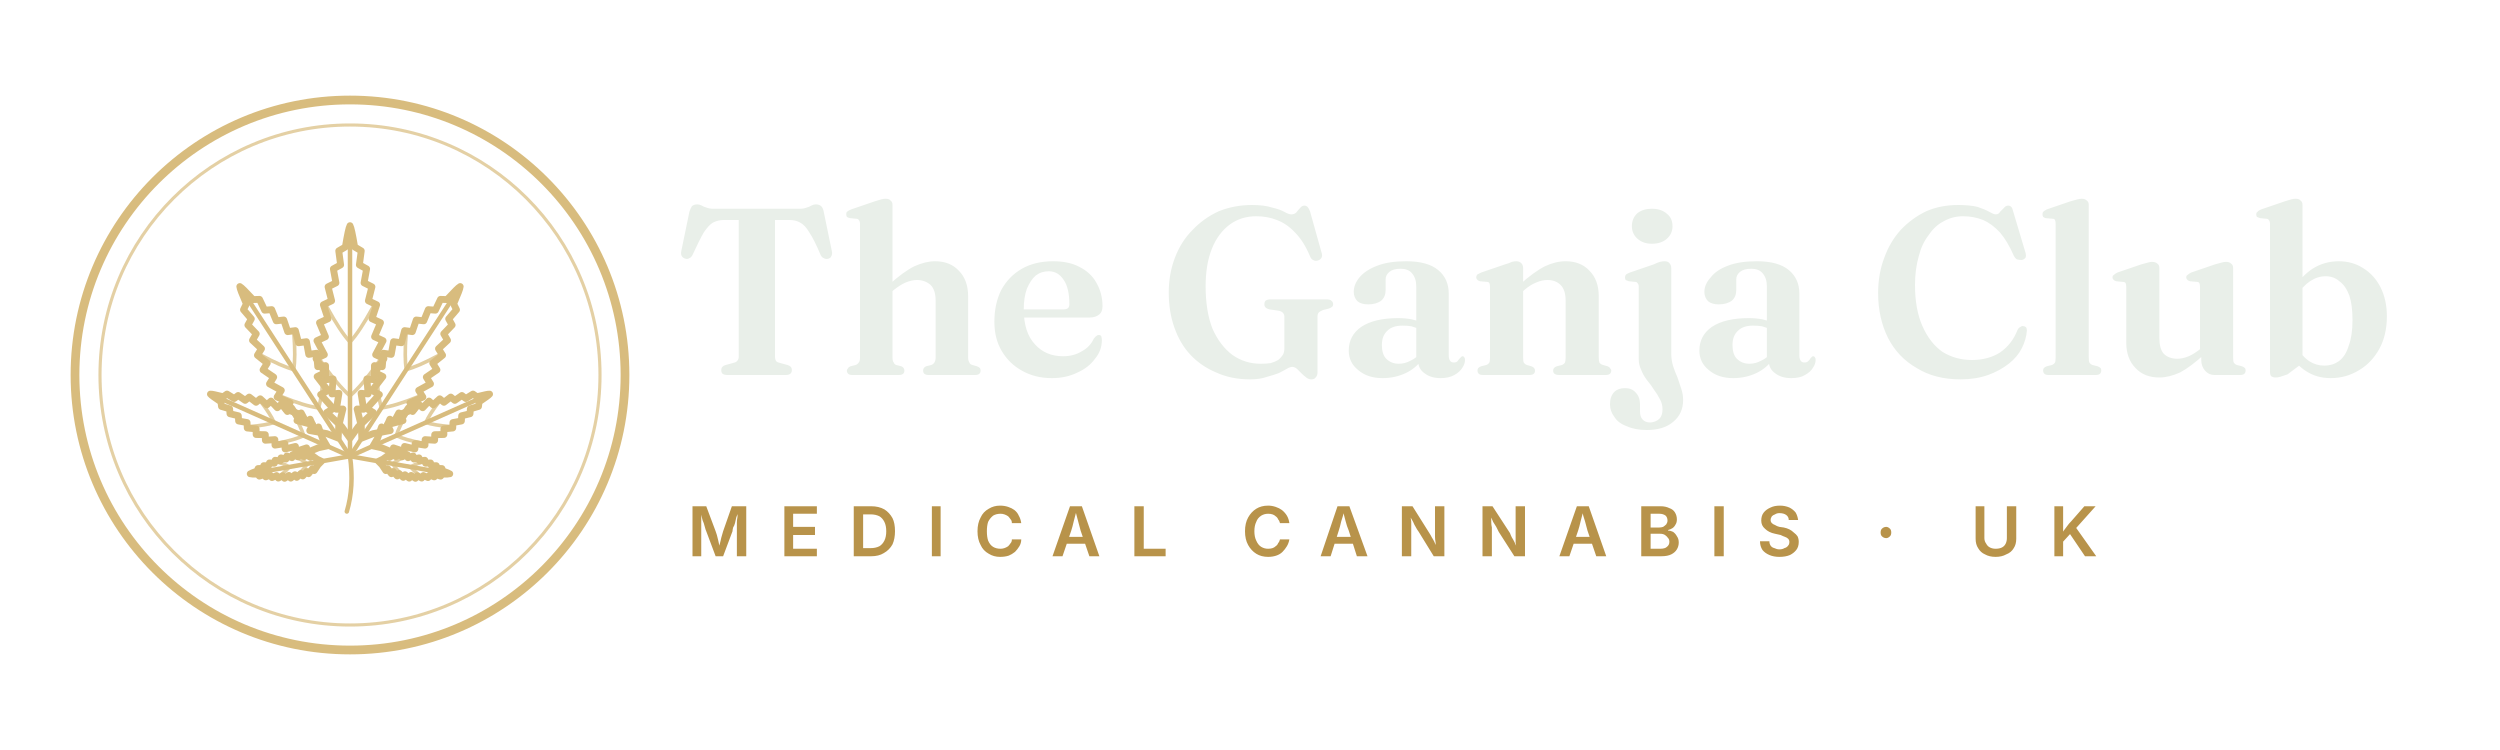
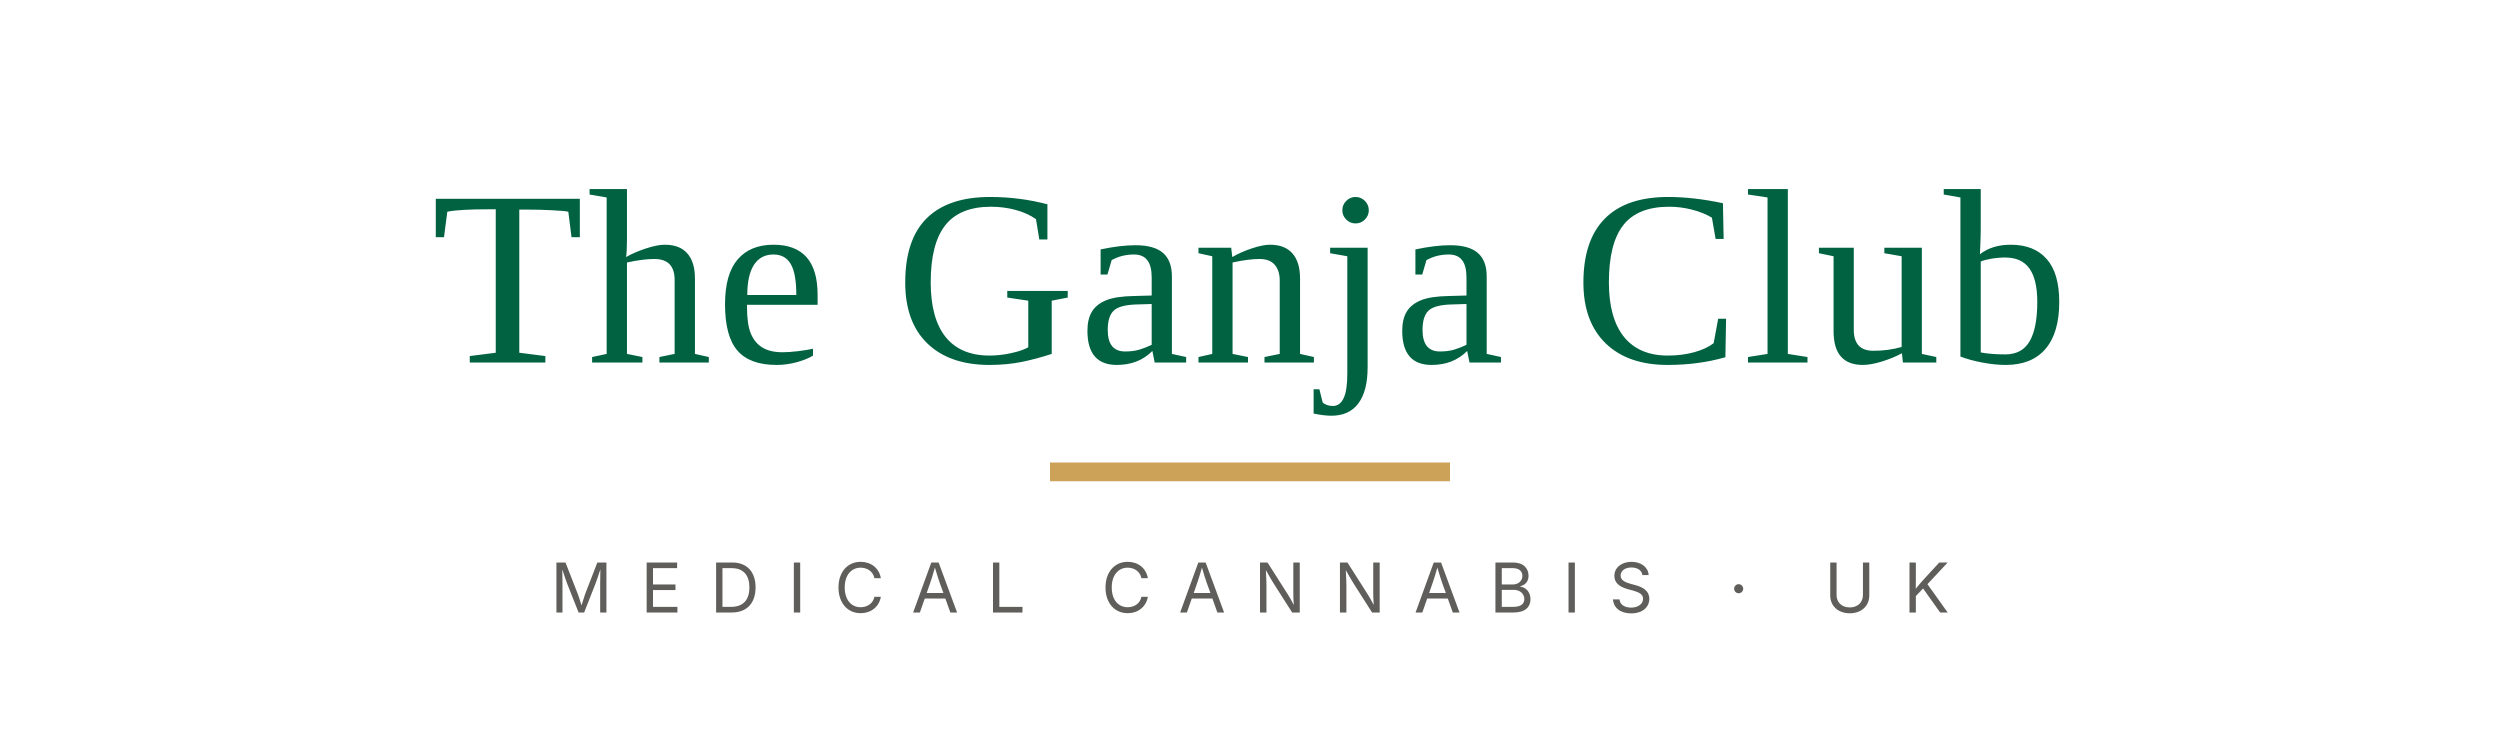
- <svg xmlns="http://www.w3.org/2000/svg" viewBox="0 0 400 120" role="img" aria-label="The Ganja Club — Medical Cannabis, UK">
-   <style>.wm{fill:#E9EFE9} @media (prefers-color-scheme: light){ .ctx-auto .wm{fill:#1B2420} .ctx-auto .plate{stroke:#1F4A38} .ctx-auto .plate-ln *{stroke:#1F4A38} }</style>
-   <circle cx="56" cy="60" r="44" fill="none" stroke="#D8BC7E" stroke-width="1.4" class="plate" />
-   <circle cx="56" cy="60" r="40" fill="none" stroke="#D8BC7E" stroke-width="0.5" opacity="0.7" class="plate" />
-   <g transform="translate(56,73)" class="plate-ln">
-     <g fill="none" stroke="#D8BC7E" stroke-linecap="round" stroke-linejoin="round">
-       <path d="M0,0 L0.00,-2.89" stroke-width="0.72" />
-       <path d="M 0.00,-2.89 L 1.35,-4.76 L 3.72,-7.00 L 2.67,-7.63 L 4.70,-9.87 L 3.53,-10.51 L 5.26,-12.75 L 3.98,-13.38 L 5.43,-15.62 L 4.10,-16.25 L 5.29,-18.49 L 3.93,-19.12 L 4.88,-21.37 L 3.52,-22.00 L 4.26,-24.24 L 2.94,-24.87 L 3.51,-27.11 L 2.25,-27.74 L 2.66,-29.98 L 1.50,-30.62 L 1.80,-32.86 L 0.74,-33.49 Q 0.24,-36.48 0.00,-36.89 Q -0.24,-36.48 -0.74,-33.49 L -1.80,-32.86 L -1.50,-30.62 L -2.66,-29.98 L -2.25,-27.74 L -3.51,-27.11 L -2.94,-24.87 L -4.26,-24.24 L -3.52,-22.00 L -4.88,-21.37 L -3.93,-19.12 L -5.29,-18.49 L -4.10,-16.25 L -5.43,-15.62 L -3.98,-13.38 L -5.26,-12.75 L -3.53,-10.51 L -4.70,-9.87 L -2.67,-7.63 L -3.72,-7.00 L -1.35,-4.76 Z" stroke-width="1.1" />
-       <path d="M 0.00,-3.91 L 0.00,-35.70" stroke-width="0.72" />
-       <path d="M 0.00,-9.66 Q 1.96,-11.33 4.67,-15.21" stroke-width="0.58" opacity="0.75" />
-       <path d="M 0.00,-9.66 Q -1.96,-11.33 -4.67,-15.21" stroke-width="0.58" opacity="0.75" />
-       <path d="M 0.00,-18.28 Q 1.54,-19.95 3.67,-23.83" stroke-width="0.58" opacity="0.75" />
-       <path d="M 0.00,-18.28 Q -1.54,-19.95 -3.67,-23.83" stroke-width="0.58" opacity="0.75" />
-       <path d="M0,0 L-1.89,-2.91" stroke-width="0.72" />
-       <path d="M -1.89,-2.91 L -1.80,-4.86 L -1.14,-7.56 L -2.18,-7.52 L -1.77,-10.07 L -2.90,-9.97 L -2.70,-12.37 L -3.90,-12.24 L -3.91,-14.50 L -5.16,-14.33 L -5.35,-16.48 L -6.60,-16.30 L -6.97,-18.33 L -8.23,-18.16 L -8.74,-20.10 L -9.97,-19.94 L -10.60,-21.80 L -11.80,-21.67 L -12.53,-23.46 L -13.66,-23.37 L -14.48,-25.10 L -15.53,-25.07 Q -17.27,-26.96 -17.63,-27.15 Q -17.61,-26.74 -16.58,-24.38 L -17.04,-23.44 L -15.79,-21.98 L -16.34,-20.99 L -15.00,-19.59 L -15.60,-18.55 L -14.16,-17.21 L -14.81,-16.16 L -13.24,-14.90 L -13.91,-13.82 L -12.21,-12.66 L -12.88,-11.58 L -10.99,-10.54 L -11.66,-9.47 L -9.59,-8.54 L -10.20,-7.50 L -7.93,-6.70 L -8.48,-5.71 L -5.99,-5.05 L -6.44,-4.11 L -3.71,-3.62 Z" stroke-width="1.1" />
-       <path d="M -2.36,-3.64 L -17.08,-26.30" stroke-width="0.72" />
-       <path d="M -5.03,-7.74 Q -4.39,-9.83 -4.26,-13.85" stroke-width="0.58" opacity="0.75" />
-       <path d="M -5.03,-7.74 Q -7.19,-8.01 -10.92,-9.53" stroke-width="0.58" opacity="0.75" />
-       <path d="M -9.01,-13.88 Q -8.69,-15.78 -8.97,-19.54" stroke-width="0.58" opacity="0.75" />
-       <path d="M -9.01,-13.88 Q -10.88,-14.36 -14.20,-16.14" stroke-width="0.58" opacity="0.75" />
-       <path d="M0,0 L1.89,-2.91" stroke-width="0.72" />
-       <path d="M 1.89,-2.91 L 3.71,-3.62 L 6.44,-4.11 L 5.99,-5.05 L 8.48,-5.71 L 7.93,-6.70 L 10.20,-7.50 L 9.59,-8.54 L 11.66,-9.47 L 10.99,-10.54 L 12.88,-11.58 L 12.21,-12.66 L 13.91,-13.82 L 13.24,-14.90 L 14.81,-16.16 L 14.16,-17.21 L 15.60,-18.55 L 15.00,-19.59 L 16.34,-20.99 L 15.79,-21.98 L 17.04,-23.44 L 16.58,-24.38 Q 17.61,-26.74 17.63,-27.15 Q 17.27,-26.96 15.53,-25.07 L 14.48,-25.10 L 13.66,-23.37 L 12.53,-23.46 L 11.80,-21.67 L 10.60,-21.80 L 9.97,-19.94 L 8.74,-20.10 L 8.23,-18.16 L 6.97,-18.33 L 6.60,-16.30 L 5.35,-16.48 L 5.16,-14.33 L 3.91,-14.50 L 3.90,-12.24 L 2.70,-12.37 L 2.90,-9.97 L 1.77,-10.07 L 2.18,-7.52 L 1.14,-7.56 L 1.80,-4.86 Z" stroke-width="1.1" />
-       <path d="M 2.36,-3.64 L 17.08,-26.30" stroke-width="0.72" />
-       <path d="M 5.03,-7.74 Q 7.19,-8.01 10.92,-9.53" stroke-width="0.58" opacity="0.75" />
-       <path d="M 5.03,-7.74 Q 4.39,-9.83 4.26,-13.85" stroke-width="0.58" opacity="0.75" />
-       <path d="M 9.01,-13.88 Q 10.88,-14.36 14.20,-16.14" stroke-width="0.58" opacity="0.75" />
-       <path d="M 9.01,-13.88 Q 8.69,-15.78 8.97,-19.54" stroke-width="0.58" opacity="0.75" />
-       <path d="M0,0 L-3.70,-1.65" stroke-width="0.72" />
-       <path d="M -3.70,-1.65 L -4.39,-2.84 L -5.05,-4.69 L -5.65,-4.27 L -6.38,-5.93 L -7.01,-5.44 L -7.81,-6.93 L -8.47,-6.39 L -9.35,-7.73 L -10.02,-7.16 L -10.96,-8.35 L -11.63,-7.76 L -12.64,-8.83 L -13.31,-8.23 L -14.36,-9.19 L -15.03,-8.63 L -16.12,-9.47 L -16.77,-8.94 L -17.90,-9.72 L -18.53,-9.24 L -19.68,-9.95 L -20.29,-9.52 Q -22.06,-9.97 -22.33,-9.94 Q -22.17,-9.72 -20.65,-8.70 L -20.56,-7.97 L -19.26,-7.59 L -19.20,-6.80 L -17.87,-6.48 L -17.82,-5.64 L -16.47,-5.39 L -16.44,-4.52 L -15.02,-4.38 L -15.02,-3.48 L -13.55,-3.45 L -13.54,-2.56 L -12.02,-2.66 L -12.00,-1.78 L -10.42,-2.02 L -10.38,-1.17 L -8.73,-1.57 L -8.67,-0.77 L -6.95,-1.34 L -6.86,-0.61 L -5.05,-1.36 Z" stroke-width="1.1" />
-       <path d="M -4.25,-1.89 L -21.68,-9.65" stroke-width="0.72" />
-       <path d="M -7.41,-3.30 Q -7.84,-4.78 -9.31,-7.21" stroke-width="0.58" opacity="0.75" />
-       <path d="M -7.41,-3.30 Q -8.80,-2.63 -11.59,-2.09" stroke-width="0.58" opacity="0.75" />
-       <path d="M -12.14,-5.40 Q -12.67,-6.65 -14.28,-8.76" stroke-width="0.58" opacity="0.75" />
-       <path d="M -12.14,-5.40 Q -13.42,-4.97 -16.07,-4.74" stroke-width="0.58" opacity="0.75" />
-       <path d="M0,0 L3.70,-1.65" stroke-width="0.72" />
-       <path d="M 3.70,-1.65 L 5.05,-1.36 L 6.86,-0.61 L 6.95,-1.34 L 8.67,-0.77 L 8.73,-1.57 L 10.38,-1.17 L 10.42,-2.02 L 12.00,-1.78 L 12.02,-2.66 L 13.54,-2.56 L 13.55,-3.45 L 15.02,-3.48 L 15.02,-4.38 L 16.44,-4.52 L 16.47,-5.39 L 17.82,-5.64 L 17.87,-6.48 L 19.20,-6.80 L 19.26,-7.59 L 20.56,-7.97 L 20.65,-8.70 Q 22.17,-9.72 22.33,-9.94 Q 22.06,-9.97 20.29,-9.52 L 19.68,-9.95 L 18.53,-9.24 L 17.90,-9.72 L 16.77,-8.94 L 16.12,-9.47 L 15.03,-8.63 L 14.36,-9.19 L 13.31,-8.23 L 12.64,-8.83 L 11.63,-7.76 L 10.96,-8.35 L 10.02,-7.16 L 9.35,-7.73 L 8.47,-6.39 L 7.81,-6.93 L 7.01,-5.44 L 6.38,-5.93 L 5.65,-4.27 L 5.05,-4.69 L 4.39,-2.84 Z" stroke-width="1.1" />
-       <path d="M 4.25,-1.89 L 21.68,-9.65" stroke-width="0.72" />
-       <path d="M 7.41,-3.30 Q 8.80,-2.63 11.59,-2.09" stroke-width="0.58" opacity="0.75" />
-       <path d="M 7.41,-3.30 Q 7.84,-4.78 9.31,-7.21" stroke-width="0.58" opacity="0.75" />
-       <path d="M 12.14,-5.40 Q 13.42,-4.97 16.07,-4.74" stroke-width="0.58" opacity="0.75" />
-       <path d="M 12.14,-5.40 Q 12.67,-6.65 14.28,-8.76" stroke-width="0.58" opacity="0.75" />
-       <path d="M0,0 L-4.57,0.81" stroke-width="0.72" />
-       <path d="M -4.57,0.81 L -5.28,0.46 L -6.17,-0.19 L -6.32,0.19 L -7.18,-0.36 L -7.33,0.07 L -8.18,-0.37 L -8.32,0.10 L -9.16,-0.26 L -9.28,0.23 L -10.10,-0.05 L -10.24,0.45 L -11.04,0.26 L -11.18,0.75 L -11.97,0.64 L -12.10,1.12 L -12.89,1.07 L -13.03,1.53 L -13.80,1.51 L -13.95,1.94 L -14.71,1.97 L -14.86,2.37 Q -15.83,2.71 -15.96,2.81 Q -15.80,2.87 -14.77,2.86 L -14.50,3.18 L -13.77,2.95 L -13.48,3.30 L -12.76,3.02 L -12.48,3.41 L -11.75,3.09 L -11.47,3.49 L -10.76,3.12 L -10.47,3.53 L -9.78,3.07 L -9.48,3.50 L -8.80,2.96 L -8.52,3.38 L -7.85,2.76 L -7.56,3.15 L -6.91,2.44 L -6.63,2.79 L -6.00,1.98 L -5.73,2.29 L -5.12,1.37 Z" stroke-width="1.1" />
-       <path d="M -4.92,0.87 L -15.56,2.74" stroke-width="0.72" />
-       <path d="M -6.84,1.21 Q -7.51,0.64 -8.97,-0.03" stroke-width="0.58" opacity="0.75" />
-       <path d="M -6.84,1.21 Q -7.28,1.96 -8.42,3.10" stroke-width="0.58" opacity="0.75" />
-       <path d="M -9.72,1.71 Q -10.37,1.30 -11.80,0.81" stroke-width="0.58" opacity="0.75" />
-       <path d="M -9.72,1.71 Q -10.19,2.33 -11.37,3.27" stroke-width="0.58" opacity="0.75" />
-       <path d="M0,0 L4.57,0.81" stroke-width="0.72" />
-       <path d="M 4.57,0.81 L 5.12,1.37 L 5.73,2.29 L 6.00,1.98 L 6.63,2.79 L 6.91,2.44 L 7.56,3.15 L 7.85,2.76 L 8.52,3.38 L 8.80,2.96 L 9.48,3.50 L 9.78,3.07 L 10.47,3.53 L 10.76,3.12 L 11.47,3.49 L 11.75,3.09 L 12.48,3.41 L 12.76,3.02 L 13.48,3.30 L 13.77,2.95 L 14.50,3.18 L 14.77,2.86 Q 15.80,2.87 15.96,2.81 Q 15.83,2.71 14.86,2.37 L 14.71,1.97 L 13.95,1.94 L 13.80,1.51 L 13.03,1.53 L 12.89,1.07 L 12.10,1.12 L 11.97,0.64 L 11.18,0.75 L 11.04,0.26 L 10.24,0.45 L 10.10,-0.05 L 9.28,0.23 L 9.16,-0.26 L 8.32,0.10 L 8.18,-0.37 L 7.33,0.07 L 7.18,-0.36 L 6.32,0.19 L 6.17,-0.19 L 5.28,0.46 Z" stroke-width="1.1" />
-       <path d="M 4.92,0.87 L 15.56,2.74" stroke-width="0.72" />
-       <path d="M 6.84,1.21 Q 7.28,1.96 8.42,3.10" stroke-width="0.58" opacity="0.75" />
-       <path d="M 6.84,1.21 Q 7.51,0.64 8.97,-0.03" stroke-width="0.58" opacity="0.75" />
-       <path d="M 9.72,1.71 Q 10.19,2.33 11.37,3.27" stroke-width="0.58" opacity="0.75" />
-       <path d="M 9.72,1.71 Q 10.37,1.30 11.80,0.81" stroke-width="0.58" opacity="0.75" />
-       <path d="M0,0 Q0.68,4.86 -0.51,8.84" stroke-width="0.72" />
-     </g>
-   </g>
-   <g transform="translate(108,60)">
-     <path class="wm" d="M6.1 -26.6H20.0Q20.6 -26.6 21.1 -26.8Q21.5 -26.9 21.8 -27.1Q22.2 -27.3 22.5 -27.3Q23.1 -27.3 23.4 -27.0Q23.7 -26.7 23.8 -26.1L25.1 -19.8Q25.2 -19.3 25.0 -19.0Q24.9 -18.7 24.5 -18.6Q24.1 -18.5 23.8 -18.7Q23.5 -18.8 23.3 -19.2Q22.3 -21.6 21.5 -22.8Q20.8 -24.0 20.0 -24.4Q19.3 -24.8 18.3 -24.8H16.0V-2.9Q16.0 -2.5 16.2 -2.2Q16.4 -2.0 16.9 -1.9L18.0 -1.6Q18.7 -1.4 18.7 -0.8Q18.7 0.0 17.7 0.0H8.4Q7.9 0.0 7.6 -0.2Q7.4 -0.4 7.4 -0.8Q7.4 -1.4 8.1 -1.6L9.2 -1.9Q9.7 -2.0 9.9 -2.2Q10.2 -2.5 10.2 -2.9V-24.8H7.8Q6.9 -24.8 6.1 -24.4Q5.4 -24.0 4.6 -22.8Q3.9 -21.6 2.8 -19.2Q2.6 -18.8 2.3 -18.7Q2.0 -18.5 1.7 -18.6Q1.3 -18.7 1.1 -19.0Q0.9 -19.3 1.0 -19.8L2.3 -26.1Q2.5 -26.7 2.7 -27.0Q3.0 -27.3 3.6 -27.3Q3.9 -27.3 4.3 -27.1Q4.6 -26.9 5.0 -26.8Q5.5 -26.6 6.1 -26.6Z M34.2 -12.9 33.5 -13.7 34.2 -14.4Q36.5 -16.5 38.3 -17.4Q40.1 -18.2 41.6 -18.2Q44.0 -18.2 45.4 -16.7Q46.9 -15.2 46.9 -12.6V-2.8Q46.9 -2.3 47.1 -2.0Q47.2 -1.7 47.6 -1.6L48.3 -1.4Q48.6 -1.3 48.8 -1.1Q48.9 -0.9 48.9 -0.7Q48.9 -0.4 48.7 -0.2Q48.5 0.0 48.0 0.0H40.6Q39.7 0.0 39.7 -0.7Q39.7 -1.2 40.2 -1.4L41.0 -1.6Q41.3 -1.7 41.5 -2.0Q41.7 -2.3 41.7 -2.8V-11.9Q41.7 -13.6 40.9 -14.4Q40.0 -15.2 38.7 -15.2Q37.9 -15.2 36.9 -14.8Q36.0 -14.4 35.0 -13.6ZM34.8 -27.2V-2.8Q34.8 -2.2 35.0 -2.0Q35.1 -1.7 35.4 -1.6L36.2 -1.4Q36.7 -1.2 36.7 -0.7Q36.7 0.0 35.8 0.0H28.4Q27.9 0.0 27.7 -0.2Q27.5 -0.4 27.5 -0.7Q27.5 -0.9 27.7 -1.1Q27.8 -1.3 28.1 -1.4L28.9 -1.6Q29.2 -1.7 29.4 -2.0Q29.6 -2.2 29.6 -2.8V-24.2Q29.6 -24.6 29.4 -24.8Q29.3 -25.0 29.0 -25.0L28.0 -25.1Q27.6 -25.2 27.5 -25.3Q27.4 -25.5 27.4 -25.7Q27.4 -26.0 27.5 -26.1Q27.7 -26.3 28.2 -26.5L32.0 -27.8Q32.6 -28.0 33.0 -28.1Q33.4 -28.2 33.7 -28.2Q34.3 -28.2 34.5 -27.9Q34.8 -27.7 34.8 -27.2Z M68.4 -11.0Q68.4 -10.1 67.9 -9.7Q67.3 -9.2 66.4 -9.2H54.5V-10.5H62.2Q63.1 -10.5 63.1 -11.3Q63.1 -13.9 62.2 -15.2Q61.3 -16.6 59.8 -16.6Q58.6 -16.6 57.7 -15.9Q56.9 -15.2 56.3 -13.8Q55.8 -12.4 55.8 -10.5Q55.8 -6.8 57.6 -4.9Q59.3 -3.0 62.1 -3.0Q63.8 -3.0 65.1 -3.8Q66.4 -4.5 67.0 -5.8Q67.3 -6.2 67.5 -6.3Q67.6 -6.4 67.8 -6.4Q68.1 -6.4 68.2 -6.2Q68.3 -5.9 68.3 -5.6Q68.3 -3.9 67.2 -2.6Q66.2 -1.2 64.4 -0.4Q62.6 0.5 60.3 0.5Q57.6 0.5 55.5 -0.7Q53.5 -1.8 52.3 -3.8Q51.1 -5.8 51.1 -8.5Q51.1 -11.4 52.2 -13.6Q53.4 -15.8 55.5 -17.0Q57.6 -18.2 60.5 -18.2Q63.0 -18.2 64.7 -17.3Q66.5 -16.4 67.4 -14.8Q68.4 -13.1 68.4 -11.0Z M102.8 -0.4Q102.8 0.1 102.5 0.4Q102.3 0.7 101.8 0.7Q101.4 0.7 101.0 0.4Q100.6 0.1 100.2 -0.3Q99.8 -0.7 99.5 -1.0Q99.1 -1.3 98.8 -1.3Q98.4 -1.3 97.9 -1.0Q97.4 -0.7 96.6 -0.3Q95.8 0.0 94.7 0.3Q93.6 0.7 92.0 0.7Q89.0 0.7 86.6 -0.4Q84.2 -1.4 82.5 -3.2Q80.8 -5.0 79.9 -7.6Q79.0 -10.1 79.0 -13.2Q79.0 -16.2 80.0 -18.8Q81.0 -21.4 82.8 -23.2Q84.6 -25.1 87.0 -26.2Q89.5 -27.2 92.3 -27.2Q94.3 -27.2 95.5 -26.8Q96.8 -26.5 97.5 -26.1Q98.2 -25.7 98.6 -25.7Q99.1 -25.7 99.4 -26.0Q99.7 -26.4 100.0 -26.7Q100.3 -27.1 100.7 -27.1Q101.0 -27.1 101.2 -26.9Q101.4 -26.7 101.6 -26.2L103.5 -19.4Q103.6 -19.0 103.4 -18.7Q103.2 -18.4 102.8 -18.3Q102.4 -18.2 102.1 -18.4Q101.8 -18.5 101.6 -19.0Q100.6 -21.4 99.2 -22.8Q97.9 -24.2 96.3 -24.8Q94.8 -25.4 93.0 -25.4Q90.6 -25.4 88.8 -24.1Q86.9 -22.7 85.9 -20.2Q84.9 -17.7 84.9 -14.2Q84.9 -10.2 86.0 -7.4Q87.2 -4.7 89.2 -3.2Q91.2 -1.8 93.7 -1.8Q94.6 -1.8 95.3 -1.9Q96.0 -2.1 96.5 -2.4Q97.0 -2.8 97.3 -3.3Q97.5 -3.7 97.5 -4.3V-9.3Q97.5 -9.7 97.3 -9.9Q97.1 -10.2 96.5 -10.3L95.1 -10.5Q94.7 -10.6 94.5 -10.8Q94.3 -11.0 94.3 -11.3Q94.3 -11.7 94.5 -11.9Q94.8 -12.1 95.3 -12.1H104.2Q104.8 -12.1 105.0 -11.9Q105.3 -11.7 105.3 -11.3Q105.3 -11.0 105.1 -10.9Q104.9 -10.7 104.5 -10.6L103.7 -10.4Q103.2 -10.2 103.0 -10.0Q102.8 -9.8 102.8 -9.3Z M118.9 -2.3V-2.7L118.6 -2.7V-14.2Q118.6 -15.5 117.9 -16.3Q117.3 -17.0 116.1 -17.0Q114.9 -17.0 114.3 -16.5Q113.7 -16.0 113.7 -15.3V-13.6Q113.7 -12.5 113.0 -11.9Q112.2 -11.3 110.9 -11.3Q109.8 -11.3 109.2 -11.8Q108.6 -12.4 108.6 -13.3Q108.6 -14.5 109.5 -15.6Q110.5 -16.8 112.4 -17.5Q114.2 -18.2 117.0 -18.2Q120.4 -18.2 122.1 -16.8Q123.8 -15.4 123.8 -13.0V-3.1Q123.8 -2.6 124.0 -2.3Q124.2 -2.0 124.6 -2.0Q125.0 -2.0 125.2 -2.2Q125.4 -2.5 125.6 -2.7Q125.7 -2.8 125.8 -2.9Q125.9 -3.0 126.0 -3.0Q126.2 -3.0 126.3 -2.8Q126.4 -2.7 126.4 -2.4Q126.4 -1.8 126.0 -1.2Q125.6 -0.5 124.7 -0.0Q123.8 0.5 122.5 0.5Q120.9 0.5 119.9 -0.3Q118.9 -1.0 118.9 -2.3ZM107.8 -3.9Q107.8 -6.3 109.8 -7.7Q111.9 -9.1 115.7 -9.1Q116.9 -9.1 117.9 -8.9Q118.8 -8.7 119.5 -8.4L119.2 -7.3Q118.5 -7.6 117.8 -7.8Q117.2 -7.9 116.4 -7.9Q114.8 -7.9 114.0 -7.1Q113.1 -6.3 113.1 -4.8Q113.1 -3.3 113.8 -2.6Q114.6 -1.8 115.8 -1.8Q116.8 -1.8 117.7 -2.3Q118.6 -2.7 119.2 -3.5L119.6 -2.6Q118.6 -1.1 116.9 -0.3Q115.2 0.5 113.2 0.5Q110.8 0.5 109.3 -0.8Q107.8 -2.0 107.8 -3.9Z M135.7 -17.1V-2.8Q135.7 -2.2 135.8 -2.0Q136.0 -1.7 136.3 -1.6L137.0 -1.4Q137.6 -1.2 137.6 -0.7Q137.6 0.0 136.7 0.0H129.3Q128.8 0.0 128.6 -0.2Q128.4 -0.4 128.4 -0.7Q128.4 -0.9 128.5 -1.1Q128.7 -1.3 129.0 -1.4L129.8 -1.6Q130.1 -1.7 130.3 -2.0Q130.4 -2.2 130.4 -2.8V-14.1Q130.4 -14.5 130.3 -14.7Q130.2 -14.9 129.9 -14.9L128.8 -15.0Q128.5 -15.1 128.4 -15.2Q128.2 -15.4 128.2 -15.6Q128.2 -15.9 128.4 -16.1Q128.6 -16.2 129.0 -16.4L132.8 -17.7Q133.5 -17.9 133.9 -18.1Q134.3 -18.2 134.6 -18.2Q135.1 -18.2 135.4 -17.9Q135.7 -17.6 135.7 -17.1ZM135.1 -12.9 134.3 -13.7 135.1 -14.4Q137.4 -16.5 139.2 -17.4Q140.9 -18.2 142.5 -18.2Q144.9 -18.2 146.3 -16.7Q147.8 -15.2 147.8 -12.6V-2.8Q147.8 -2.3 147.9 -2.0Q148.1 -1.7 148.5 -1.6L149.2 -1.4Q149.5 -1.3 149.6 -1.1Q149.8 -0.9 149.8 -0.7Q149.8 -0.4 149.6 -0.2Q149.4 0.0 148.9 0.0H141.5Q140.5 0.0 140.5 -0.7Q140.5 -1.2 141.1 -1.4L141.9 -1.6Q142.2 -1.7 142.4 -2.0Q142.5 -2.3 142.5 -2.8V-11.9Q142.5 -13.6 141.7 -14.4Q140.9 -15.2 139.6 -15.2Q138.7 -15.2 137.8 -14.8Q136.8 -14.4 135.9 -13.6Z M159.4 -3.4Q159.4 -2.4 159.7 -1.4Q160.0 -0.5 160.4 0.4Q160.7 1.3 161.0 2.2Q161.3 3.1 161.3 4.0Q161.3 6.2 159.7 7.5Q158.2 8.8 155.5 8.8Q153.6 8.8 152.3 8.2Q150.9 7.7 150.3 6.7Q149.6 5.8 149.6 4.7Q149.6 3.4 150.3 2.7Q150.9 2.1 152.0 2.1Q153.1 2.1 153.7 2.8Q154.4 3.5 154.4 4.7V5.8Q154.4 6.7 154.8 7.1Q155.2 7.6 156.1 7.6Q157.0 7.5 157.5 7.0Q158.0 6.5 158.0 5.5Q158.0 4.6 157.6 3.9Q157.2 3.1 156.6 2.3Q156.1 1.5 155.5 0.8Q154.9 -0.0 154.6 -0.8Q154.2 -1.6 154.2 -2.5V-14.1Q154.2 -14.5 154.0 -14.7Q153.9 -14.9 153.6 -14.9L152.6 -15.0Q152.3 -15.1 152.1 -15.2Q152.0 -15.4 152.0 -15.6Q152.0 -15.9 152.2 -16.1Q152.3 -16.2 152.8 -16.4L156.6 -17.7Q157.2 -18.0 157.6 -18.1Q158.0 -18.2 158.3 -18.2Q158.9 -18.2 159.1 -17.9Q159.4 -17.6 159.4 -17.1ZM156.3 -21.0Q154.9 -21.0 154.0 -21.8Q153.1 -22.6 153.1 -23.8Q153.1 -25.1 154.0 -25.9Q154.9 -26.6 156.3 -26.6Q157.8 -26.6 158.7 -25.8Q159.6 -25.1 159.6 -23.8Q159.6 -22.6 158.7 -21.8Q157.8 -21.0 156.3 -21.0Z M175.0 -2.3V-2.7L174.7 -2.7V-14.2Q174.7 -15.5 174.0 -16.3Q173.4 -17.0 172.2 -17.0Q171.0 -17.0 170.4 -16.5Q169.8 -16.0 169.8 -15.3V-13.6Q169.8 -12.5 169.1 -11.9Q168.3 -11.3 167.0 -11.3Q165.9 -11.3 165.3 -11.8Q164.7 -12.4 164.7 -13.3Q164.7 -14.5 165.7 -15.6Q166.6 -16.8 168.5 -17.5Q170.3 -18.2 173.1 -18.2Q176.5 -18.2 178.2 -16.8Q179.9 -15.4 179.9 -13.0V-3.1Q179.9 -2.6 180.1 -2.3Q180.3 -2.0 180.7 -2.0Q181.1 -2.0 181.3 -2.2Q181.6 -2.5 181.7 -2.7Q181.8 -2.8 181.9 -2.9Q182.0 -3.0 182.1 -3.0Q182.3 -3.0 182.4 -2.8Q182.5 -2.7 182.5 -2.4Q182.5 -1.8 182.1 -1.2Q181.7 -0.5 180.8 -0.0Q180.0 0.5 178.6 0.5Q177.0 0.5 176.0 -0.3Q175.0 -1.0 175.0 -2.3ZM163.9 -3.9Q163.9 -6.3 165.9 -7.7Q168.0 -9.1 171.8 -9.1Q173.0 -9.1 174.0 -8.9Q174.9 -8.7 175.6 -8.4L175.3 -7.3Q174.6 -7.6 173.9 -7.8Q173.3 -7.9 172.5 -7.9Q170.9 -7.9 170.1 -7.1Q169.2 -6.3 169.2 -4.8Q169.2 -3.3 169.9 -2.6Q170.7 -1.8 171.9 -1.8Q172.9 -1.8 173.8 -2.3Q174.7 -2.7 175.3 -3.5L175.7 -2.6Q174.7 -1.1 173.0 -0.3Q171.3 0.5 169.3 0.5Q166.9 0.5 165.4 -0.8Q163.9 -2.0 163.9 -3.9Z M192.5 -13.1Q192.5 -16.2 193.5 -18.8Q194.4 -21.3 196.1 -23.2Q197.9 -25.1 200.2 -26.2Q202.5 -27.2 205.3 -27.2Q207.2 -27.2 208.4 -26.9Q209.6 -26.5 210.3 -26.1Q211.0 -25.7 211.3 -25.7Q211.8 -25.7 212.0 -26.1Q212.3 -26.4 212.6 -26.7Q212.9 -27.1 213.3 -27.1Q213.6 -27.1 213.8 -26.9Q214.0 -26.7 214.1 -26.2L216.1 -19.5Q216.2 -19.1 216.1 -18.8Q215.9 -18.5 215.5 -18.4Q215.1 -18.4 214.7 -18.5Q214.4 -18.7 214.2 -19.1Q213.2 -21.4 212.0 -22.8Q210.7 -24.2 209.3 -24.8Q207.8 -25.4 206.1 -25.4Q204.4 -25.4 203.0 -24.6Q201.6 -23.9 200.6 -22.4Q199.5 -21.0 199.0 -19.0Q198.4 -16.9 198.4 -14.4Q198.4 -10.5 199.6 -7.8Q200.8 -5.1 202.8 -3.7Q204.9 -2.4 207.5 -2.4Q210.1 -2.4 212.0 -3.6Q213.9 -4.9 214.8 -7.2Q215.0 -7.6 215.3 -7.7Q215.5 -7.9 215.8 -7.8Q216.0 -7.8 216.2 -7.6Q216.3 -7.4 216.3 -7.1Q216.2 -5.7 215.5 -4.3Q214.8 -2.9 213.4 -1.8Q212.0 -0.7 210.1 0.0Q208.1 0.7 205.7 0.7Q201.6 0.7 198.7 -1.1Q195.7 -2.8 194.1 -5.9Q192.5 -9.1 192.5 -13.1Z M226.2 -27.2V-2.8Q226.2 -2.2 226.3 -2.0Q226.5 -1.7 226.8 -1.6L227.6 -1.4Q227.9 -1.3 228.1 -1.1Q228.2 -1.0 228.2 -0.7Q228.2 -0.4 228.0 -0.2Q227.8 0.0 227.3 0.0H219.8Q219.3 0.0 219.1 -0.2Q218.9 -0.4 218.9 -0.7Q218.9 -0.9 219.0 -1.1Q219.2 -1.3 219.5 -1.4L220.3 -1.6Q220.6 -1.7 220.8 -2.0Q220.9 -2.2 220.9 -2.8V-24.2Q220.9 -24.6 220.8 -24.8Q220.7 -25.0 220.4 -25.0L219.3 -25.1Q219.0 -25.2 218.9 -25.3Q218.8 -25.5 218.8 -25.7Q218.8 -26.0 218.9 -26.1Q219.1 -26.3 219.5 -26.5L223.3 -27.8Q224.0 -28.0 224.4 -28.1Q224.8 -28.2 225.1 -28.2Q225.6 -28.2 225.9 -27.9Q226.2 -27.7 226.2 -27.2Z M244.2 -2.4V-3.6L244.0 -3.7V-14.1Q244.0 -14.5 243.9 -14.7Q243.8 -14.9 243.5 -14.9L242.4 -15.0Q242.1 -15.1 242.0 -15.2Q241.8 -15.4 241.8 -15.6Q241.8 -15.9 242.0 -16.0Q242.2 -16.2 242.6 -16.4L246.4 -17.7Q247.1 -17.9 247.5 -18.0Q247.8 -18.1 248.2 -18.1Q248.7 -18.1 249.0 -17.8Q249.3 -17.6 249.3 -17.1V-2.8Q249.3 -2.2 249.4 -2.0Q249.6 -1.7 249.9 -1.6L250.7 -1.4Q251.0 -1.3 251.2 -1.1Q251.3 -1.0 251.3 -0.7Q251.3 -0.4 251.1 -0.2Q250.9 0.0 250.4 0.0H246.3Q245.4 0.0 244.8 -0.7Q244.2 -1.4 244.2 -2.4ZM232.2 -5.2V-14.1Q232.2 -14.5 232.1 -14.7Q232.0 -14.9 231.6 -14.9L230.6 -15.0Q230.3 -15.1 230.2 -15.2Q230.0 -15.4 230.0 -15.6Q230.0 -15.9 230.2 -16.0Q230.4 -16.2 230.8 -16.4L234.6 -17.7Q235.3 -17.9 235.7 -18.0Q236.1 -18.1 236.3 -18.1Q236.9 -18.1 237.2 -17.8Q237.5 -17.6 237.5 -17.1V-5.9Q237.5 -4.2 238.2 -3.4Q239.0 -2.6 240.4 -2.6Q241.2 -2.6 242.2 -3.0Q243.1 -3.4 244.1 -4.2L244.8 -4.9L245.6 -4.1L244.8 -3.4Q242.5 -1.3 240.8 -0.4Q239.0 0.4 237.5 0.4Q235.1 0.4 233.7 -1.1Q232.2 -2.6 232.2 -5.2Z M260.4 -27.2V-1.9L258.0 -0.1Q257.1 0.2 256.8 0.3Q256.4 0.4 256.1 0.4Q255.7 0.4 255.4 0.2Q255.2 -0.0 255.2 -0.5V-24.2Q255.2 -24.6 255.0 -24.8Q254.9 -25.0 254.6 -25.0L253.6 -25.1Q253.3 -25.2 253.1 -25.3Q253.0 -25.5 253.0 -25.7Q253.0 -26.0 253.2 -26.1Q253.3 -26.3 253.8 -26.5L257.6 -27.8Q258.2 -28.0 258.6 -28.1Q259.0 -28.2 259.3 -28.2Q259.9 -28.2 260.1 -27.9Q260.4 -27.7 260.4 -27.2ZM259.4 -12.6 258.7 -13.5Q260.2 -15.8 262.0 -17.0Q263.9 -18.2 266.2 -18.2Q268.4 -18.2 270.1 -17.1Q271.9 -16.0 272.9 -14.0Q273.9 -12.0 273.9 -9.4Q273.9 -6.4 272.7 -4.2Q271.5 -2.0 269.5 -0.8Q267.4 0.5 264.9 0.5Q262.7 0.5 261.0 -0.6Q259.4 -1.6 258.3 -3.5L259.5 -4.5Q260.3 -3.0 261.5 -2.2Q262.6 -1.5 263.9 -1.5Q265.2 -1.5 266.2 -2.2Q267.3 -3.0 267.8 -4.7Q268.4 -6.3 268.4 -8.8Q268.4 -11.2 267.9 -12.7Q267.3 -14.3 266.3 -15.0Q265.4 -15.8 264.1 -15.8Q262.8 -15.8 261.6 -15.0Q260.4 -14.2 259.4 -12.6Z" />
-   </g>
-   <g transform="translate(110,89)">
-     <path fill="#B8934A" d="M0.8 0.0V-8.0H3.0L4.5 -4.0Q4.6 -3.7 4.7 -3.4Q4.8 -3.0 4.9 -2.6Q5.0 -2.1 5.1 -1.7Q5.2 -1.3 5.2 -1.0H4.9Q5.0 -1.3 5.1 -1.7Q5.2 -2.1 5.3 -2.5Q5.4 -3.0 5.5 -3.3Q5.6 -3.7 5.7 -4.0L7.1 -8.0H9.4V0.0H7.9V-4.0Q7.9 -4.2 7.9 -4.6Q7.9 -5.0 7.9 -5.4Q7.9 -5.8 8.0 -6.3Q8.0 -6.7 8.0 -7.1H8.1Q8.0 -6.7 7.8 -6.2Q7.7 -5.8 7.6 -5.3Q7.5 -4.9 7.3 -4.6Q7.2 -4.2 7.2 -4.0L5.7 0.0H4.5L3.0 -4.0Q2.9 -4.2 2.8 -4.6Q2.7 -4.9 2.6 -5.3Q2.4 -5.7 2.3 -6.2Q2.2 -6.7 2.1 -7.1H2.2Q2.2 -6.7 2.2 -6.3Q2.2 -5.9 2.2 -5.4Q2.2 -5.0 2.2 -4.6Q2.2 -4.3 2.2 -4.0V0.0Z M15.5 0.0V-8.0H20.7V-6.8H16.9V-4.7H20.4V-3.4H16.9V-1.2H20.7V0.0Z M29.4 0.0H27.3V-1.3H29.3Q30.1 -1.3 30.7 -1.6Q31.2 -1.9 31.5 -2.5Q31.8 -3.1 31.8 -4.0Q31.8 -4.9 31.5 -5.5Q31.2 -6.1 30.7 -6.4Q30.1 -6.7 29.3 -6.7H27.3V-8.0H29.4Q30.6 -8.0 31.5 -7.5Q32.3 -7.0 32.8 -6.1Q33.2 -5.3 33.2 -4.0Q33.2 -2.8 32.8 -1.9Q32.3 -1.0 31.4 -0.5Q30.6 0.0 29.4 0.0ZM28.1 -8.0V0.0H26.6V-8.0Z M40.5 -8.0V0.0H39.1V-8.0Z M50.0 0.1Q49.0 0.1 48.2 -0.4Q47.3 -0.9 46.9 -1.8Q46.4 -2.7 46.4 -4.0Q46.4 -5.3 46.9 -6.2Q47.3 -7.1 48.2 -7.6Q49.0 -8.1 50.0 -8.1Q50.7 -8.1 51.3 -7.9Q51.9 -7.7 52.3 -7.4Q52.8 -7.0 53.0 -6.5Q53.3 -6.0 53.4 -5.3H51.9Q51.9 -5.7 51.7 -5.9Q51.5 -6.2 51.3 -6.4Q51.0 -6.6 50.7 -6.7Q50.4 -6.8 50.1 -6.8Q49.4 -6.8 48.9 -6.5Q48.4 -6.1 48.1 -5.5Q47.9 -4.9 47.9 -4.0Q47.9 -3.1 48.1 -2.5Q48.4 -1.8 48.9 -1.5Q49.4 -1.2 50.1 -1.2Q50.4 -1.2 50.7 -1.3Q51.0 -1.4 51.3 -1.6Q51.5 -1.8 51.7 -2.1Q51.9 -2.3 51.9 -2.7H53.4Q53.4 -2.1 53.1 -1.6Q52.8 -1.1 52.4 -0.7Q51.9 -0.3 51.4 -0.1Q50.8 0.1 50.0 0.1Z M58.4 0.0 61.2 -8.0H63.1L65.9 0.0H64.3L62.9 -4.1Q62.7 -4.8 62.5 -5.6Q62.3 -6.4 62.0 -7.5H62.3Q62.0 -6.4 61.8 -5.6Q61.6 -4.7 61.4 -4.1L60.0 0.0ZM60.1 -2.0V-3.1H64.3V-2.0Z M71.5 0.0V-8.0H73.0V-1.2H76.5V0.0Z M92.9 0.1Q91.8 0.1 91.0 -0.4Q90.2 -0.9 89.7 -1.8Q89.2 -2.7 89.2 -4.0Q89.2 -5.3 89.7 -6.2Q90.2 -7.1 91.0 -7.6Q91.8 -8.1 92.9 -8.1Q93.5 -8.1 94.1 -7.9Q94.7 -7.7 95.1 -7.4Q95.6 -7.0 95.9 -6.5Q96.2 -6.0 96.3 -5.3H94.8Q94.7 -5.7 94.5 -5.9Q94.4 -6.2 94.1 -6.4Q93.9 -6.6 93.6 -6.7Q93.3 -6.8 92.9 -6.8Q92.3 -6.8 91.8 -6.5Q91.2 -6.1 91.0 -5.5Q90.7 -4.9 90.7 -4.0Q90.7 -3.1 91.0 -2.5Q91.3 -1.8 91.8 -1.5Q92.3 -1.2 92.9 -1.2Q93.3 -1.2 93.6 -1.3Q93.9 -1.4 94.1 -1.6Q94.4 -1.8 94.5 -2.1Q94.7 -2.3 94.8 -2.7H96.3Q96.2 -2.1 95.9 -1.6Q95.6 -1.1 95.2 -0.7Q94.8 -0.3 94.2 -0.1Q93.6 0.1 92.9 0.1Z M101.3 0.0 104.0 -8.0H105.9L108.8 0.0H107.1L105.8 -4.1Q105.5 -4.8 105.3 -5.6Q105.1 -6.4 104.8 -7.5H105.1Q104.9 -6.4 104.6 -5.6Q104.4 -4.7 104.2 -4.1L102.9 0.0ZM102.9 -2.0V-3.1H107.1V-2.0Z M114.3 0.0V-8.0H116.0L118.7 -3.7Q118.9 -3.4 119.1 -3.0Q119.3 -2.7 119.5 -2.3Q119.7 -1.8 119.9 -1.3H119.7Q119.7 -1.7 119.7 -2.2Q119.6 -2.7 119.6 -3.1Q119.6 -3.6 119.6 -3.9V-8.0H121.1V0.0H119.4L117.0 -3.9Q116.7 -4.3 116.5 -4.7Q116.3 -5.0 116.1 -5.5Q115.8 -6.0 115.5 -6.6H115.7Q115.7 -6.1 115.8 -5.5Q115.8 -5.0 115.8 -4.6Q115.8 -4.2 115.8 -3.9V0.0Z M127.2 0.0V-8.0H128.8L131.6 -3.7Q131.7 -3.4 131.9 -3.0Q132.1 -2.7 132.3 -2.3Q132.5 -1.8 132.8 -1.3H132.6Q132.6 -1.7 132.5 -2.2Q132.5 -2.7 132.5 -3.1Q132.5 -3.6 132.5 -3.9V-8.0H134.0V0.0H132.3L129.8 -3.9Q129.6 -4.3 129.4 -4.7Q129.2 -5.0 128.9 -5.5Q128.7 -6.0 128.4 -6.6H128.6Q128.6 -6.1 128.6 -5.5Q128.6 -5.0 128.7 -4.6Q128.7 -4.2 128.7 -3.9V0.0Z M139.5 0.0 142.3 -8.0H144.2L147.0 0.0H145.4L144.0 -4.1Q143.8 -4.8 143.6 -5.6Q143.3 -6.4 143.1 -7.5H143.4Q143.1 -6.4 142.9 -5.6Q142.7 -4.7 142.5 -4.1L141.1 0.0ZM141.2 -2.0V-3.1H145.4V-2.0Z M152.6 0.0V-8.0H155.7Q156.5 -8.0 157.1 -7.7Q157.7 -7.5 158.0 -7.0Q158.3 -6.5 158.3 -5.9Q158.3 -5.4 158.1 -5.1Q157.9 -4.7 157.6 -4.5Q157.3 -4.3 156.9 -4.2V-4.1Q157.3 -4.1 157.7 -3.9Q158.1 -3.6 158.3 -3.2Q158.6 -2.8 158.6 -2.2Q158.6 -1.6 158.3 -1.1Q158.0 -0.6 157.4 -0.3Q156.8 0.0 155.8 0.0ZM154.1 -1.2H155.6Q156.4 -1.2 156.7 -1.5Q157.1 -1.8 157.1 -2.3Q157.1 -2.7 156.9 -2.9Q156.7 -3.2 156.4 -3.4Q156.1 -3.6 155.6 -3.6H154.1ZM154.1 -4.6H155.5Q155.8 -4.6 156.1 -4.7Q156.4 -4.9 156.6 -5.1Q156.8 -5.4 156.8 -5.7Q156.8 -6.2 156.5 -6.5Q156.1 -6.8 155.5 -6.8H154.1Z M165.8 -8.0V0.0H164.3V-8.0Z M174.7 0.1Q173.8 0.1 173.1 -0.2Q172.4 -0.5 172.0 -1.0Q171.6 -1.6 171.6 -2.4H173.1Q173.1 -2.0 173.3 -1.7Q173.5 -1.4 173.9 -1.3Q174.3 -1.1 174.7 -1.1Q175.2 -1.1 175.5 -1.3Q175.9 -1.4 176.1 -1.7Q176.3 -1.9 176.3 -2.3Q176.3 -2.6 176.1 -2.8Q175.9 -3.0 175.6 -3.1Q175.3 -3.2 174.9 -3.4L174.0 -3.6Q173.0 -3.8 172.4 -4.4Q171.8 -4.9 171.8 -5.7Q171.8 -6.5 172.2 -7.0Q172.6 -7.5 173.3 -7.8Q173.9 -8.1 174.8 -8.1Q175.6 -8.1 176.3 -7.8Q176.9 -7.5 177.3 -7.0Q177.6 -6.5 177.7 -5.8H176.2Q176.2 -6.3 175.8 -6.6Q175.4 -6.9 174.7 -6.9Q174.3 -6.9 174.0 -6.7Q173.7 -6.6 173.5 -6.4Q173.3 -6.1 173.3 -5.8Q173.3 -5.5 173.5 -5.3Q173.7 -5.1 174.0 -5.0Q174.3 -4.8 174.7 -4.7L175.4 -4.6Q175.9 -4.5 176.3 -4.3Q176.7 -4.1 177.0 -3.8Q177.4 -3.5 177.6 -3.2Q177.8 -2.8 177.8 -2.3Q177.8 -1.5 177.4 -1.0Q177.0 -0.5 176.4 -0.2Q175.7 0.1 174.7 0.1Z M191.8 -2.9Q191.4 -2.9 191.1 -3.2Q190.9 -3.4 190.9 -3.8Q190.9 -4.2 191.1 -4.4Q191.4 -4.7 191.8 -4.7Q192.1 -4.7 192.4 -4.4Q192.6 -4.2 192.6 -3.8Q192.6 -3.4 192.4 -3.2Q192.1 -2.9 191.8 -2.9Z M209.3 0.1Q208.3 0.1 207.6 -0.3Q206.9 -0.6 206.5 -1.3Q206.1 -1.9 206.1 -2.8V-8.0H207.5V-2.9Q207.5 -2.4 207.8 -2.0Q208.0 -1.6 208.4 -1.4Q208.8 -1.2 209.3 -1.2Q209.9 -1.2 210.3 -1.4Q210.7 -1.6 210.9 -2.0Q211.1 -2.4 211.1 -2.9V-8.0H212.6V-2.8Q212.6 -1.9 212.2 -1.3Q211.8 -0.6 211.0 -0.3Q210.3 0.1 209.3 0.1Z M219.7 -1.9V-3.3Q220.0 -3.8 220.2 -4.1Q220.5 -4.5 220.8 -4.9Q221.0 -5.2 221.4 -5.6L223.5 -8.0H225.3L221.9 -4.2L221.8 -4.2ZM218.7 0.0V-8.0H220.1V-5.7L220.1 -3.7L220.1 -3.0V0.0ZM223.6 0.0 221.1 -3.7 222.0 -4.8 225.4 0.0Z" />
-   </g>
+ <svg xmlns="http://www.w3.org/2000/svg" viewBox="0 0 400 120" role="img" aria-label="The Ganja Club">
+   <text x="200" y="58" text-anchor="middle" font-family="Lora, Georgia, 'Times New Roman', serif" font-size="40" font-weight="500" letter-spacing="0.5" fill="#006241">The Ganja Club</text>
+   <rect x="168" y="74" width="64" height="3" fill="#cba258" />
+   <text x="200" y="98" text-anchor="middle" font-family="Inter, Helvetica, Arial, sans-serif" font-size="11" letter-spacing="4.5" fill="#5f5e5a">MEDICAL CANNABIS · UK</text>
</svg>
